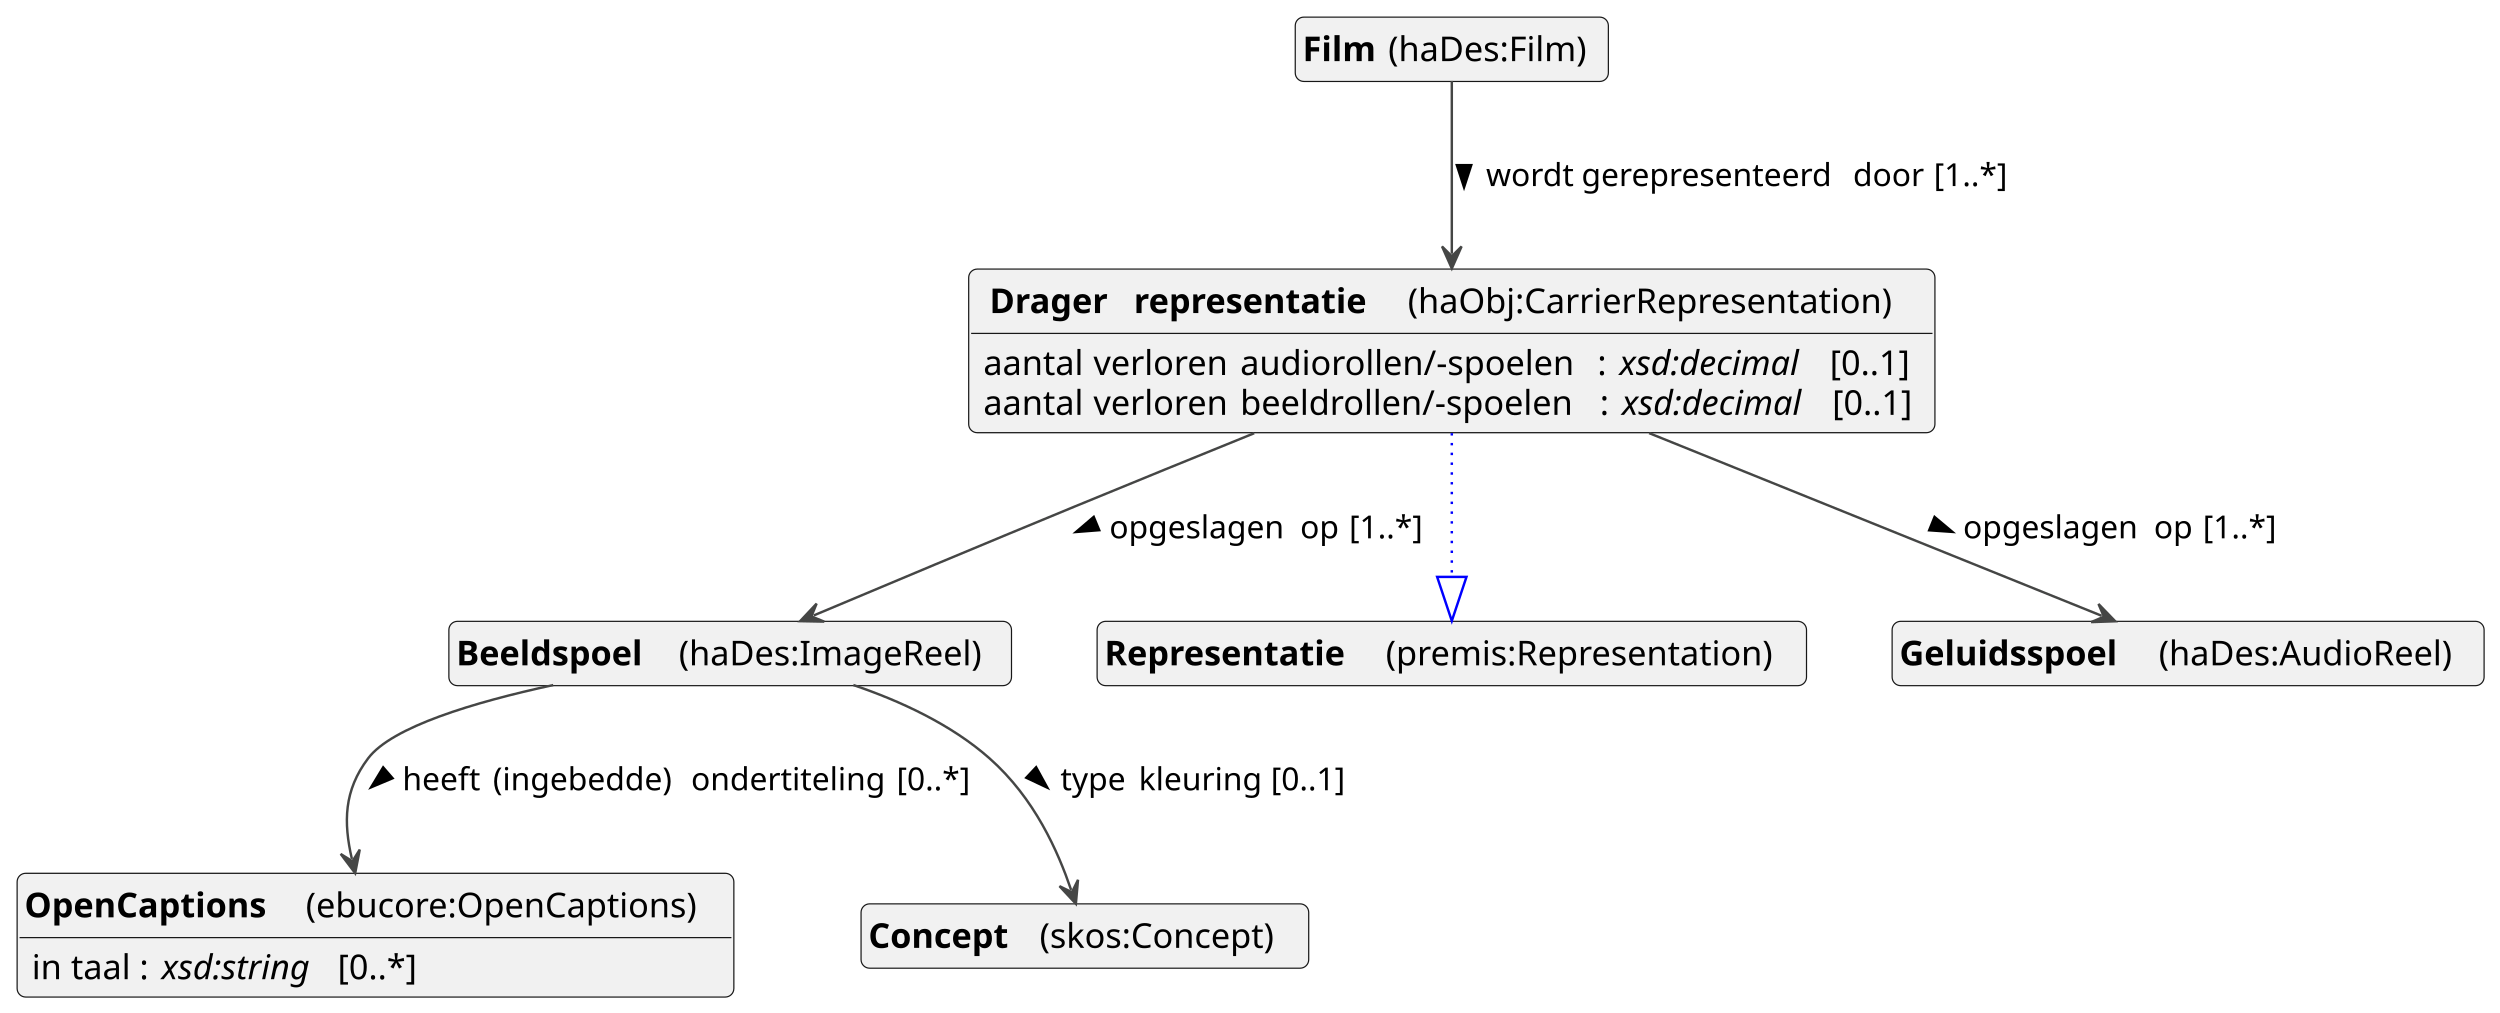
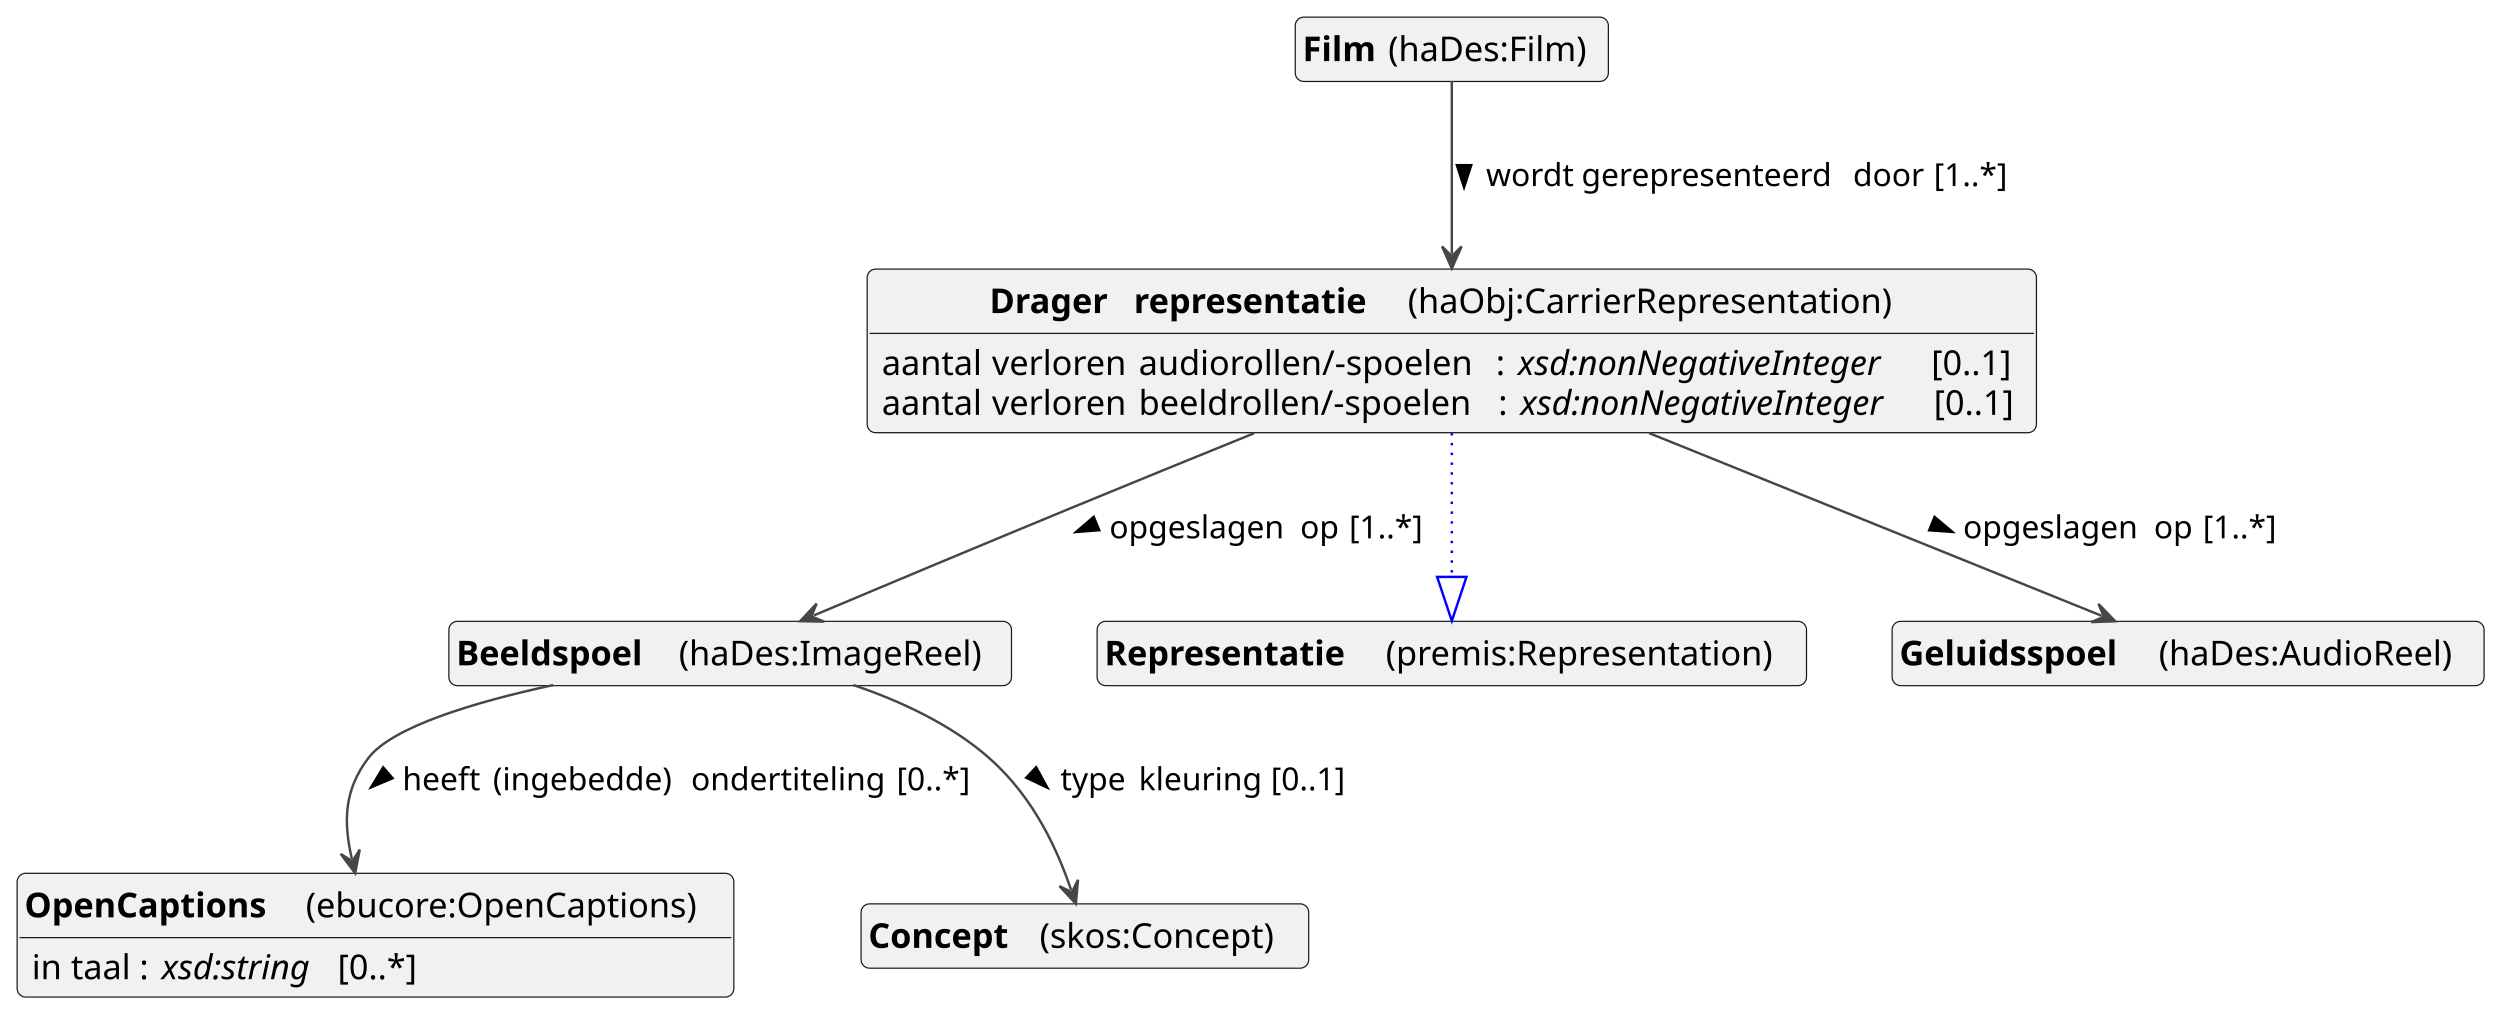
<svg xmlns="http://www.w3.org/2000/svg" xmlns:xlink="http://www.w3.org/1999/xlink" contentStyleType="text/css" height="414px" preserveAspectRatio="none" style="width:1022px;height:414px;background:#FFFFFF;" version="1.1" viewBox="0 0 1022 414" width="1022px" zoomAndPan="magnify">
  <defs />
  <g>
    <a href="#ebucore%3AOpenCaptions" target="_top" title="#ebucore%3AOpenCaptions" xlink:actuate="onRequest" xlink:href="#ebucore%3AOpenCaptions" xlink:show="new" xlink:title="#ebucore%3AOpenCaptions" xlink:type="simple">
      <g id="elem_ebucore_OpenCaptions">
        <rect codeLine="15" fill="#F1F1F1" height="50.594" id="ebucore_OpenCaptions" rx="3.5" ry="3.5" style="stroke:#181818;stroke-width:0.5;" width="293" x="7" y="357" />
        <text fill="#000000" font-family="sans-serif" font-size="14" font-weight="bold" lengthAdjust="spacing" textLength="111" x="10" y="374.995">OpenCaptions</text>
        <text fill="#000000" font-family="sans-serif" font-size="14" lengthAdjust="spacing" textLength="4" x="121" y="374.995"> </text>
        <text fill="#000000" font-family="sans-serif" font-size="14" lengthAdjust="spacing" textLength="172" x="125" y="374.995">(ebucore:OpenCaptions)</text>
        <line style="stroke:#181818;stroke-width:0.5;" x1="8" x2="299" y1="383.297" y2="383.297" />
        <text fill="#000000" font-family="sans-serif" font-size="14" lengthAdjust="spacing" textLength="12" x="13" y="400.292">in</text>
        <text fill="#000000" font-family="sans-serif" font-size="14" lengthAdjust="spacing" textLength="4" x="25" y="400.292"> </text>
        <text fill="#000000" font-family="sans-serif" font-size="14" lengthAdjust="spacing" textLength="24" x="29" y="400.292">taal</text>
        <text fill="#000000" font-family="sans-serif" font-size="14" lengthAdjust="spacing" textLength="4" x="53" y="400.292"> </text>
        <text fill="#000000" font-family="sans-serif" font-size="14" lengthAdjust="spacing" textLength="5" x="57" y="400.292">:</text>
        <text fill="#000000" font-family="sans-serif" font-size="14" lengthAdjust="spacing" textLength="4" x="62" y="400.292"> </text>
        <text fill="#000000" font-family="sans-serif" font-size="14" font-style="italic" lengthAdjust="spacing" textLength="68" x="66" y="400.292">xsd:string</text>
        <text fill="#000000" font-family="sans-serif" font-size="14" lengthAdjust="spacing" textLength="4" x="134" y="400.292"> </text>
        <text fill="#000000" font-family="sans-serif" font-size="14" lengthAdjust="spacing" textLength="34" x="138" y="400.292">[0..*]</text>
      </g>
    </a>
    <a href="#haDes%3AImageReel" target="_top" title="#haDes%3AImageReel" xlink:actuate="onRequest" xlink:href="#haDes%3AImageReel" xlink:show="new" xlink:title="#haDes%3AImageReel" xlink:type="simple">
      <g id="elem_haDes_ImageReel">
        <rect codeLine="16" fill="#F1F1F1" height="26.297" id="haDes_ImageReel" rx="3.5" ry="3.5" style="stroke:#181818;stroke-width:0.5;" width="230" x="183.5" y="254" />
        <text fill="#000000" font-family="sans-serif" font-size="14" font-weight="bold" lengthAdjust="spacing" textLength="87" x="186.5" y="271.995">Beeldspoel</text>
        <text fill="#000000" font-family="sans-serif" font-size="14" lengthAdjust="spacing" textLength="4" x="273.5" y="271.995"> </text>
        <text fill="#000000" font-family="sans-serif" font-size="14" lengthAdjust="spacing" textLength="133" x="277.5" y="271.995">(haDes:ImageReel)</text>
      </g>
    </a>
    <a href="../../terms/nl#skos%3AConcept" target="_top" title="../../terms/nl#skos%3AConcept" xlink:actuate="onRequest" xlink:href="../../terms/nl#skos%3AConcept" xlink:show="new" xlink:title="../../terms/nl#skos%3AConcept" xlink:type="simple">
      <g id="elem_skos_Concept">
        <rect codeLine="17" fill="#F1F1F1" height="26.297" id="skos_Concept" rx="3.5" ry="3.5" style="stroke:#181818;stroke-width:0.5;" width="183" x="352" y="369.5" />
        <text fill="#000000" font-family="sans-serif" font-size="14" font-weight="bold" lengthAdjust="spacing" textLength="66" x="355" y="387.495">Concept</text>
        <text fill="#000000" font-family="sans-serif" font-size="14" lengthAdjust="spacing" textLength="4" x="421" y="387.495"> </text>
        <text fill="#000000" font-family="sans-serif" font-size="14" lengthAdjust="spacing" textLength="107" x="425" y="387.495">(skos:Concept)</text>
      </g>
    </a>
    <a href="../../audiovisual/nl#haObj%3ACarrierRepresentation" target="_top" title="../../audiovisual/nl#haObj%3ACarrierRepresentation" xlink:actuate="onRequest" xlink:href="../../audiovisual/nl#haObj%3ACarrierRepresentation" xlink:show="new" xlink:title="../../audiovisual/nl#haObj%3ACarrierRepresentation" xlink:type="simple">
      <g id="elem_haObj_CarrierRepresentation">
-         <rect codeLine="18" fill="#F1F1F1" height="66.891" id="haObj_CarrierRepresentation" rx="3.5" ry="3.5" style="stroke:#181818;stroke-width:0.5;" width="395" x="396" y="110" />
+         <rect codeLine="18" fill="#F1F1F1" height="66.891" id="haObj_CarrierRepresentation" rx="3.5" ry="3.5" style="stroke:#181818;stroke-width:0.5;" width="478" x="354.5" y="110" />
        <text fill="#000000" font-family="sans-serif" font-size="14" font-weight="bold" lengthAdjust="spacing" textLength="54" x="404.5" y="127.995">Drager</text>
        <text fill="#000000" font-family="sans-serif" font-size="14" font-weight="bold" lengthAdjust="spacing" textLength="5" x="458.5" y="127.995"> </text>
        <text fill="#000000" font-family="sans-serif" font-size="14" font-weight="bold" lengthAdjust="spacing" textLength="108" x="463.5" y="127.995">representatie</text>
        <text fill="#000000" font-family="sans-serif" font-size="14" lengthAdjust="spacing" textLength="4" x="571.5" y="127.995"> </text>
        <text fill="#000000" font-family="sans-serif" font-size="14" lengthAdjust="spacing" textLength="207" x="575.5" y="127.995">(haObj:CarrierRepresentation)</text>
-         <line style="stroke:#181818;stroke-width:0.5;" x1="397" x2="790" y1="136.297" y2="136.297" />
-         <text fill="#000000" font-family="sans-serif" font-size="14" lengthAdjust="spacing" textLength="41" x="402" y="153.292">aantal</text>
-         <text fill="#000000" font-family="sans-serif" font-size="14" lengthAdjust="spacing" textLength="4" x="443" y="153.292"> </text>
-         <text fill="#000000" font-family="sans-serif" font-size="14" lengthAdjust="spacing" textLength="56" x="447" y="153.292">verloren</text>
-         <text fill="#000000" font-family="sans-serif" font-size="14" lengthAdjust="spacing" textLength="4" x="503" y="153.292"> </text>
-         <text fill="#000000" font-family="sans-serif" font-size="14" lengthAdjust="spacing" textLength="142" x="507" y="153.292">audiorollen/-spoelen</text>
-         <text fill="#000000" font-family="sans-serif" font-size="14" lengthAdjust="spacing" textLength="4" x="649" y="153.292"> </text>
-         <text fill="#000000" font-family="sans-serif" font-size="14" lengthAdjust="spacing" textLength="5" x="653" y="153.292">:</text>
-         <text fill="#000000" font-family="sans-serif" font-size="14" lengthAdjust="spacing" textLength="4" x="658" y="153.292"> </text>
-         <text fill="#000000" font-family="sans-serif" font-size="14" font-style="italic" lengthAdjust="spacing" textLength="82" x="662" y="153.292">xsd:decimal</text>
-         <text fill="#000000" font-family="sans-serif" font-size="14" lengthAdjust="spacing" textLength="4" x="744" y="153.292"> </text>
-         <text fill="#000000" font-family="sans-serif" font-size="14" lengthAdjust="spacing" textLength="36" x="748" y="153.292">[0..1]</text>
-         <text fill="#000000" font-family="sans-serif" font-size="14" lengthAdjust="spacing" textLength="41" x="402" y="169.589">aantal</text>
-         <text fill="#000000" font-family="sans-serif" font-size="14" lengthAdjust="spacing" textLength="4" x="443" y="169.589"> </text>
-         <text fill="#000000" font-family="sans-serif" font-size="14" lengthAdjust="spacing" textLength="56" x="447" y="169.589">verloren</text>
-         <text fill="#000000" font-family="sans-serif" font-size="14" lengthAdjust="spacing" textLength="4" x="503" y="169.589"> </text>
-         <text fill="#000000" font-family="sans-serif" font-size="14" lengthAdjust="spacing" textLength="143" x="507" y="169.589">beeldrollen/-spoelen</text>
-         <text fill="#000000" font-family="sans-serif" font-size="14" lengthAdjust="spacing" textLength="4" x="650" y="169.589"> </text>
-         <text fill="#000000" font-family="sans-serif" font-size="14" lengthAdjust="spacing" textLength="5" x="654" y="169.589">:</text>
-         <text fill="#000000" font-family="sans-serif" font-size="14" lengthAdjust="spacing" textLength="4" x="659" y="169.589"> </text>
-         <text fill="#000000" font-family="sans-serif" font-size="14" font-style="italic" lengthAdjust="spacing" textLength="82" x="663" y="169.589">xsd:decimal</text>
-         <text fill="#000000" font-family="sans-serif" font-size="14" lengthAdjust="spacing" textLength="4" x="745" y="169.589"> </text>
-         <text fill="#000000" font-family="sans-serif" font-size="14" lengthAdjust="spacing" textLength="36" x="749" y="169.589">[0..1]</text>
+         <line style="stroke:#181818;stroke-width:0.5;" x1="355.5" x2="831.5" y1="136.297" y2="136.297" />
+         <text fill="#000000" font-family="sans-serif" font-size="14" lengthAdjust="spacing" textLength="41" x="360.5" y="153.292">aantal</text>
+         <text fill="#000000" font-family="sans-serif" font-size="14" lengthAdjust="spacing" textLength="4" x="401.5" y="153.292"> </text>
+         <text fill="#000000" font-family="sans-serif" font-size="14" lengthAdjust="spacing" textLength="56" x="405.5" y="153.292">verloren</text>
+         <text fill="#000000" font-family="sans-serif" font-size="14" lengthAdjust="spacing" textLength="4" x="461.5" y="153.292"> </text>
+         <text fill="#000000" font-family="sans-serif" font-size="14" lengthAdjust="spacing" textLength="142" x="465.5" y="153.292">audiorollen/-spoelen</text>
+         <text fill="#000000" font-family="sans-serif" font-size="14" lengthAdjust="spacing" textLength="4" x="607.5" y="153.292"> </text>
+         <text fill="#000000" font-family="sans-serif" font-size="14" lengthAdjust="spacing" textLength="5" x="611.5" y="153.292">:</text>
+         <text fill="#000000" font-family="sans-serif" font-size="14" lengthAdjust="spacing" textLength="4" x="616.5" y="153.292"> </text>
+         <text fill="#000000" font-family="sans-serif" font-size="14" font-style="italic" lengthAdjust="spacing" textLength="165" x="620.5" y="153.292">xsd:nonNegativeInteger</text>
+         <text fill="#000000" font-family="sans-serif" font-size="14" lengthAdjust="spacing" textLength="4" x="785.5" y="153.292"> </text>
+         <text fill="#000000" font-family="sans-serif" font-size="14" lengthAdjust="spacing" textLength="36" x="789.5" y="153.292">[0..1]</text>
+         <text fill="#000000" font-family="sans-serif" font-size="14" lengthAdjust="spacing" textLength="41" x="360.5" y="169.589">aantal</text>
+         <text fill="#000000" font-family="sans-serif" font-size="14" lengthAdjust="spacing" textLength="4" x="401.5" y="169.589"> </text>
+         <text fill="#000000" font-family="sans-serif" font-size="14" lengthAdjust="spacing" textLength="56" x="405.5" y="169.589">verloren</text>
+         <text fill="#000000" font-family="sans-serif" font-size="14" lengthAdjust="spacing" textLength="4" x="461.5" y="169.589"> </text>
+         <text fill="#000000" font-family="sans-serif" font-size="14" lengthAdjust="spacing" textLength="143" x="465.5" y="169.589">beeldrollen/-spoelen</text>
+         <text fill="#000000" font-family="sans-serif" font-size="14" lengthAdjust="spacing" textLength="4" x="608.5" y="169.589"> </text>
+         <text fill="#000000" font-family="sans-serif" font-size="14" lengthAdjust="spacing" textLength="5" x="612.5" y="169.589">:</text>
+         <text fill="#000000" font-family="sans-serif" font-size="14" lengthAdjust="spacing" textLength="4" x="617.5" y="169.589"> </text>
+         <text fill="#000000" font-family="sans-serif" font-size="14" font-style="italic" lengthAdjust="spacing" textLength="165" x="621.5" y="169.589">xsd:nonNegativeInteger</text>
+         <text fill="#000000" font-family="sans-serif" font-size="14" lengthAdjust="spacing" textLength="4" x="786.5" y="169.589"> </text>
+         <text fill="#000000" font-family="sans-serif" font-size="14" lengthAdjust="spacing" textLength="36" x="790.5" y="169.589">[0..1]</text>
      </g>
    </a>
    <a href="#premis%3ARepresentation" target="_top" title="#premis%3ARepresentation" xlink:actuate="onRequest" xlink:href="#premis%3ARepresentation" xlink:show="new" xlink:title="#premis%3ARepresentation" xlink:type="simple">
      <g id="elem_premis_Representation">
        <rect codeLine="19" fill="#F1F1F1" height="26.297" id="premis_Representation" rx="3.5" ry="3.5" style="stroke:#181818;stroke-width:0.5;" width="290" x="448.5" y="254" />
        <text fill="#000000" font-family="sans-serif" font-size="14" font-weight="bold" lengthAdjust="spacing" textLength="111" x="451.5" y="271.995">Representatie</text>
        <text fill="#000000" font-family="sans-serif" font-size="14" lengthAdjust="spacing" textLength="4" x="562.5" y="271.995"> </text>
        <text fill="#000000" font-family="sans-serif" font-size="14" lengthAdjust="spacing" textLength="169" x="566.5" y="271.995">(premis:Representation)</text>
      </g>
    </a>
    <a href="#haDes%3AFilm" target="_top" title="#haDes%3AFilm" xlink:actuate="onRequest" xlink:href="#haDes%3AFilm" xlink:show="new" xlink:title="#haDes%3AFilm" xlink:type="simple">
      <g id="elem_haDes_Film">
        <rect codeLine="20" fill="#F1F1F1" height="26.297" id="haDes_Film" rx="3.5" ry="3.5" style="stroke:#181818;stroke-width:0.5;" width="128" x="529.5" y="7" />
        <text fill="#000000" font-family="sans-serif" font-size="14" font-weight="bold" lengthAdjust="spacing" textLength="31" x="532.5" y="24.995">Film</text>
        <text fill="#000000" font-family="sans-serif" font-size="14" lengthAdjust="spacing" textLength="4" x="563.5" y="24.995"> </text>
        <text fill="#000000" font-family="sans-serif" font-size="14" lengthAdjust="spacing" textLength="87" x="567.5" y="24.995">(haDes:Film)</text>
      </g>
    </a>
    <a href="#haDes%3AAudioReel" target="_top" title="#haDes%3AAudioReel" xlink:actuate="onRequest" xlink:href="#haDes%3AAudioReel" xlink:show="new" xlink:title="#haDes%3AAudioReel" xlink:type="simple">
      <g id="elem_haDes_AudioReel">
        <rect codeLine="21" fill="#F1F1F1" height="26.297" id="haDes_AudioReel" rx="3.5" ry="3.5" style="stroke:#181818;stroke-width:0.5;" width="242" x="773.5" y="254" />
        <text fill="#000000" font-family="sans-serif" font-size="14" font-weight="bold" lengthAdjust="spacing" textLength="102" x="776.5" y="271.995">Geluidsspoel</text>
        <text fill="#000000" font-family="sans-serif" font-size="14" lengthAdjust="spacing" textLength="4" x="878.5" y="271.995"> </text>
        <text fill="#000000" font-family="sans-serif" font-size="14" lengthAdjust="spacing" textLength="130" x="882.5" y="271.995">(haDes:AudioReel)</text>
      </g>
    </a>
    <g id="link_haDes_ImageReel_ebucore_OpenCaptions">
      <path codeLine="28" d="M226.16,280.05 C193.56,287.1 160.2,297.16 150.5,310 C140.54,323.18 140.395,336.123 143.845,351.123 " fill="none" id="haDes_ImageReel-to-ebucore_OpenCaptions" style="stroke:#454645;stroke-width:1.0;" />
      <polygon fill="#454645" points="145.19,356.97,147.071,347.302,144.069,352.097,139.274,349.096,145.19,356.97" style="stroke:#454645;stroke-width:1.0;" />
      <polygon fill="#000000" points="151.715,321.834,160.482,318.147,156.641,313.698,151.715,321.834" style="stroke:#000000;stroke-width:1.0;" />
      <text fill="#000000" font-family="sans-serif" font-size="13" lengthAdjust="spacing" textLength="33" x="164.5" y="323.067">heeft</text>
      <text fill="#000000" font-family="sans-serif" font-size="13" lengthAdjust="spacing" textLength="4" x="197.5" y="323.067"> </text>
      <text fill="#000000" font-family="sans-serif" font-size="13" lengthAdjust="spacing" textLength="77" x="201.5" y="323.067">(ingebedde)</text>
      <text fill="#000000" font-family="sans-serif" font-size="13" lengthAdjust="spacing" textLength="4" x="278.5" y="323.067"> </text>
      <text fill="#000000" font-family="sans-serif" font-size="13" lengthAdjust="spacing" textLength="80" x="282.5" y="323.067">ondertiteling</text>
      <text fill="#000000" font-family="sans-serif" font-size="13" lengthAdjust="spacing" textLength="4" x="362.5" y="323.067"> </text>
      <text fill="#000000" font-family="sans-serif" font-size="13" lengthAdjust="spacing" textLength="33" x="366.5" y="323.067">[0..*]</text>
    </g>
    <g id="link_haDes_ImageReel_skos_Concept">
      <path codeLine="29" d="M348.84,280.04 C367.91,286.51 388.79,296.1 404.5,310 C423.03,326.4 432.507,348.113 437.877,363.803 " fill="none" id="haDes_ImageReel-to-skos_Concept" style="stroke:#454645;stroke-width:1.0;" />
      <polygon fill="#454645" points="439.82,369.48,440.69,359.67,438.201,364.749,433.121,362.26,439.82,369.48" style="stroke:#454645;stroke-width:1.0;" />
      <polygon fill="#000000" points="428.142,321.992,423.567,313.654,419.54,317.935,428.142,321.992" style="stroke:#000000;stroke-width:1.0;" />
      <text fill="#000000" font-family="sans-serif" font-size="13" lengthAdjust="spacing" textLength="28" x="433.5" y="323.067">type</text>
      <text fill="#000000" font-family="sans-serif" font-size="13" lengthAdjust="spacing" textLength="4" x="461.5" y="323.067"> </text>
      <text fill="#000000" font-family="sans-serif" font-size="13" lengthAdjust="spacing" textLength="50" x="465.5" y="323.067">kleuring</text>
      <text fill="#000000" font-family="sans-serif" font-size="13" lengthAdjust="spacing" textLength="4" x="515.5" y="323.067"> </text>
      <text fill="#000000" font-family="sans-serif" font-size="13" lengthAdjust="spacing" textLength="34" x="519.5" y="323.067">[0..1]</text>
    </g>
    <g id="link_haObj_CarrierRepresentation_premis_Representation">
      <path codeLine="33" d="M593.5,177.06 C593.5,202.37 593.5,218.06 593.5,235.83 " fill="none" id="haObj_CarrierRepresentation-to-premis_Representation" style="stroke:#0000FF;stroke-width:1.0;stroke-dasharray:1.0,3.0;" />
      <polygon fill="none" points="593.5,253.83,599.5,235.83,587.5,235.83,593.5,253.83" style="stroke:#0000FF;stroke-width:1.0;" />
    </g>
    <g id="link_haObj_CarrierRepresentation_haDes_AudioReel">
      <path codeLine="38" d="M674.16,177.06 C737.03,202.44 815.216,233.993 859.146,251.733 " fill="none" id="haObj_CarrierRepresentation-to-haDes_AudioReel" style="stroke:#454645;stroke-width:1.0;" />
      <polygon fill="#454645" points="864.71,253.98,857.862,246.901,860.074,252.108,854.867,254.319,864.71,253.98" style="stroke:#454645;stroke-width:1.0;" />
      <polygon fill="#000000" points="798.136,217.438,790.849,211.327,788.649,216.778,798.136,217.438" style="stroke:#000000;stroke-width:1.0;" />
      <text fill="#000000" font-family="sans-serif" font-size="13" lengthAdjust="spacing" textLength="74" x="802.5" y="220.067">opgeslagen</text>
      <text fill="#000000" font-family="sans-serif" font-size="13" lengthAdjust="spacing" textLength="4" x="876.5" y="220.067"> </text>
      <text fill="#000000" font-family="sans-serif" font-size="13" lengthAdjust="spacing" textLength="16" x="880.5" y="220.067">op</text>
      <text fill="#000000" font-family="sans-serif" font-size="13" lengthAdjust="spacing" textLength="4" x="896.5" y="220.067"> </text>
      <text fill="#000000" font-family="sans-serif" font-size="13" lengthAdjust="spacing" textLength="33" x="900.5" y="220.067">[1..*]</text>
    </g>
    <g id="link_haObj_CarrierRepresentation_haDes_ImageReel">
      <path codeLine="39" d="M512.71,177.1 C489.09,186.68 463.24,197.21 439.5,207 C400.49,223.08 361.079,239.611 332.619,251.601 " fill="none" id="haObj_CarrierRepresentation-to-haDes_ImageReel" style="stroke:#454645;stroke-width:1.0;" />
      <polygon fill="#454645" points="327.09,253.93,336.937,254.122,331.698,251.989,333.831,246.75,327.09,253.93" style="stroke:#454645;stroke-width:1.0;" />
      <polygon fill="#000000" points="439.88,217.478,449.361,216.736,447.114,211.304,439.88,217.478" style="stroke:#000000;stroke-width:1.0;" />
      <text fill="#000000" font-family="sans-serif" font-size="13" lengthAdjust="spacing" textLength="74" x="453.5" y="220.067">opgeslagen</text>
      <text fill="#000000" font-family="sans-serif" font-size="13" lengthAdjust="spacing" textLength="4" x="527.5" y="220.067"> </text>
      <text fill="#000000" font-family="sans-serif" font-size="13" lengthAdjust="spacing" textLength="16" x="531.5" y="220.067">op</text>
      <text fill="#000000" font-family="sans-serif" font-size="13" lengthAdjust="spacing" textLength="4" x="547.5" y="220.067"> </text>
      <text fill="#000000" font-family="sans-serif" font-size="13" lengthAdjust="spacing" textLength="33" x="551.5" y="220.067">[1..*]</text>
    </g>
    <g id="link_haDes_Film_haObj_CarrierRepresentation">
      <path codeLine="43" d="M593.5,33.09 C593.5,50.8 593.5,78.42 593.5,103.74 " fill="none" id="haDes_Film-to-haObj_CarrierRepresentation" style="stroke:#454645;stroke-width:1.0;" />
      <polygon fill="#454645" points="593.5,109.74,597.5,100.74,593.5,104.74,589.5,100.74,593.5,109.74" style="stroke:#454645;stroke-width:1.0;" />
      <polygon fill="#000000" points="598.5,76.566,601.439,67.521,595.561,67.521,598.5,76.566" style="stroke:#000000;stroke-width:1.0;" />
      <text fill="#000000" font-family="sans-serif" font-size="13" lengthAdjust="spacing" textLength="35" x="607.5" y="76.067">wordt</text>
      <text fill="#000000" font-family="sans-serif" font-size="13" lengthAdjust="spacing" textLength="4" x="642.5" y="76.067"> </text>
      <text fill="#000000" font-family="sans-serif" font-size="13" lengthAdjust="spacing" textLength="107" x="646.5" y="76.067">gerepresenteerd</text>
      <text fill="#000000" font-family="sans-serif" font-size="13" lengthAdjust="spacing" textLength="4" x="753.5" y="76.067"> </text>
      <text fill="#000000" font-family="sans-serif" font-size="13" lengthAdjust="spacing" textLength="29" x="757.5" y="76.067">door</text>
      <text fill="#000000" font-family="sans-serif" font-size="13" lengthAdjust="spacing" textLength="4" x="786.5" y="76.067"> </text>
      <text fill="#000000" font-family="sans-serif" font-size="13" lengthAdjust="spacing" textLength="33" x="790.5" y="76.067">[1..*]</text>
    </g>
  </g>
</svg>
